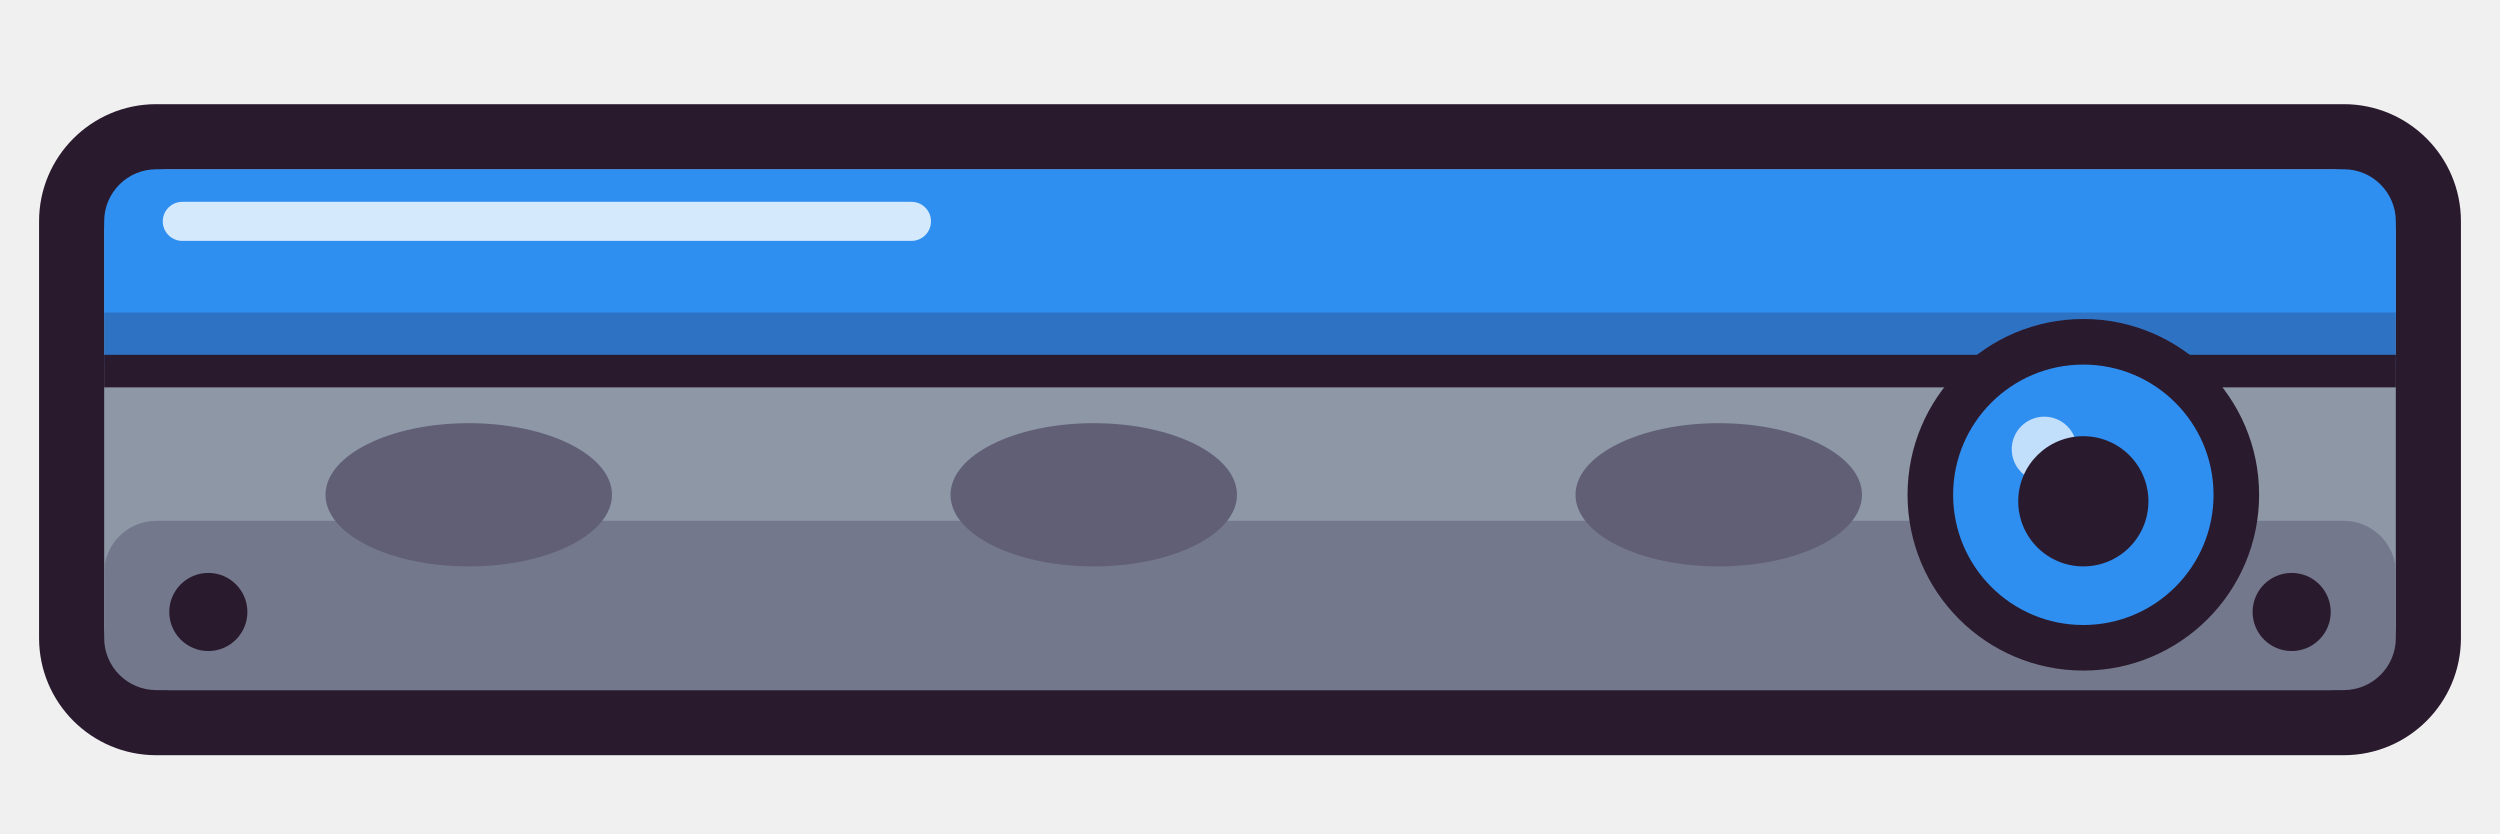
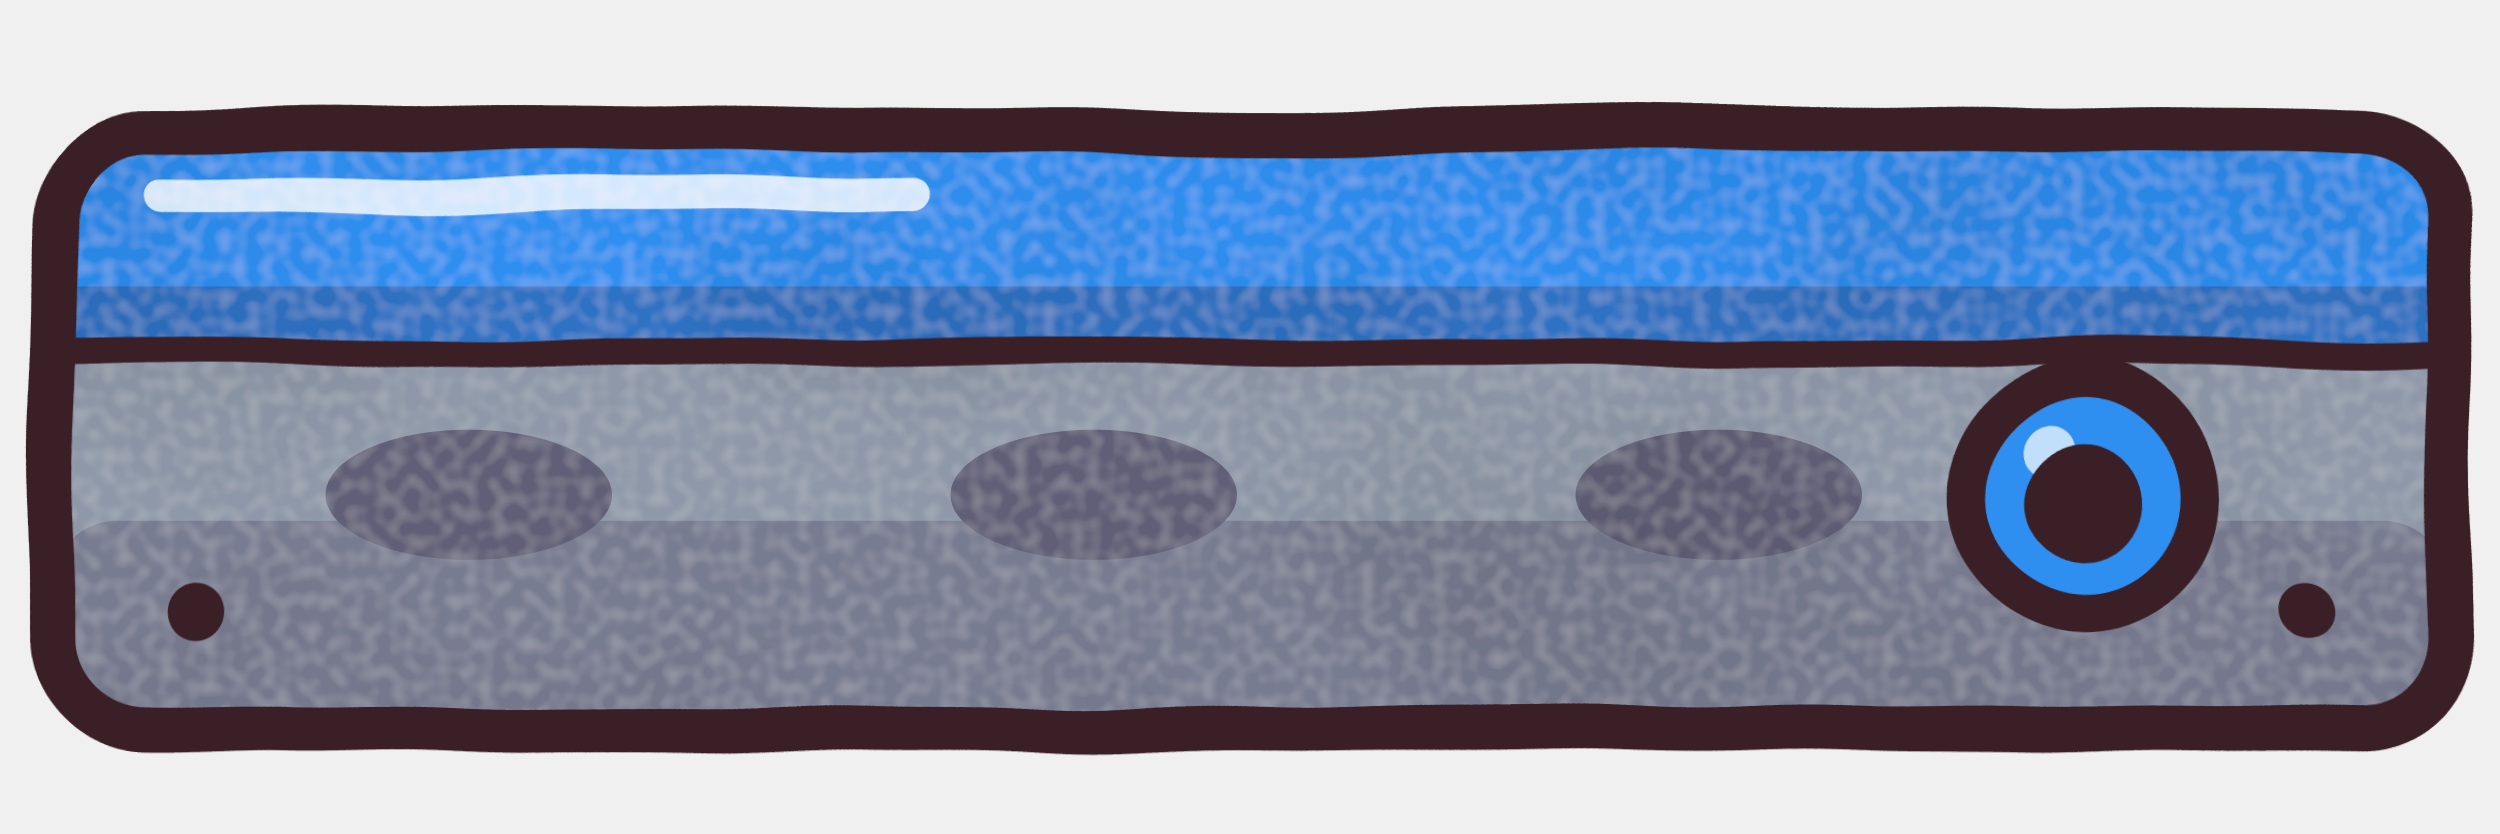
<svg xmlns="http://www.w3.org/2000/svg" width="192" height="64" viewBox="0 0 192 64">
-   <defs />
-   <rect x="3" y="8" width="186" height="50" rx="9" fill="#2a1a2e" />
-   <rect x="8" y="13" width="176" height="40" rx="5" fill="#8d97a6" />
-   <rect x="8" y="40" width="176" height="13" rx="4" fill="#74788c" />
-   <rect x="8" y="13" width="176" height="15" rx="4" fill="#2f8ff0" />
-   <rect x="8" y="24" width="176" height="4" fill="#2e72c3" />
-   <path d="M14,17 H70" stroke="#ffffff" stroke-width="3" stroke-linecap="round" opacity="0.8" />
-   <path d="M8,28.5 H184" stroke="#2a1a2e" stroke-width="2.5" />
-   <ellipse cx="36" cy="38" rx="11" ry="5.5" fill="#605f76" />
-   <ellipse cx="84" cy="38" rx="11" ry="5.5" fill="#605f76" />
-   <ellipse cx="132" cy="38" rx="11" ry="5.5" fill="#605f76" />
-   <circle cx="16" cy="47" r="3" fill="#2a1a2e" />
-   <circle cx="176" cy="47" r="3" fill="#2a1a2e" />
-   <circle cx="160" cy="38" r="13.5" fill="#2a1a2e" />
-   <circle cx="160" cy="38" r="10" fill="#2f8ff0" />
-   <circle cx="157.0" cy="34.5" r="2.5" fill="#ffffff" opacity="0.7" />
-   <circle cx="160" cy="38.5" r="5.0" fill="#2a1a2e" />
+   <defs>
+     <filter id="wob" x="-10%" y="-10%" width="120%" height="120%">
+       <feTurbulence type="fractalNoise" baseFrequency="0.045" numOctaves="2" seed="20" />
+       <feDisplacementMap in="SourceGraphic" scale="1.6" xChannelSelector="R" yChannelSelector="G" />
+     </filter>
+     <filter id="paint" x="0" y="0" width="100%" height="100%">
+       <feTurbulence type="fractalNoise" baseFrequency="0.035" numOctaves="3" seed="27" result="b" />
+       <feColorMatrix in="b" type="matrix" values="0 0 0 0 0  0 0 0 0 0  0 0 0 0 0  0.4 0 0 0 -0.16" result="ba" />
+       <feTurbulence type="fractalNoise" baseFrequency="0.9" numOctaves="1" seed="23" result="g" />
+       <feColorMatrix in="g" type="matrix" values="0 0 0 0 1  0 0 0 0 1  0 0 0 0 1  0.3 0 0 0 -0.12" result="ga" />
+       <feMerge result="m">
+         <feMergeNode in="ba" />
+         <feMergeNode in="ga" />
+       </feMerge>
+       <feComposite in="m" in2="SourceAlpha" operator="in" result="mi" />
+       <feMerge>
+         <feMergeNode in="SourceGraphic" />
+         <feMergeNode in="mi" />
+       </feMerge>
+     </filter>
+   </defs>
+   <g filter="url(#paint)">
+     <rect x="4" y="10" width="184" height="46" rx="7" fill="#8e98a8" />
+     <rect x="4" y="40" width="184" height="16" rx="5" fill="#787c90" />
+     <rect x="4" y="10" width="184" height="16" rx="5" fill="#2f8ff0" />
+     <rect x="4" y="22" width="184" height="5" fill="#2e72c3" />
+     <ellipse cx="36" cy="38" rx="11" ry="5" fill="#615f77" />
+     <ellipse cx="84" cy="38" rx="11" ry="5" fill="#615f77" />
+     <ellipse cx="132" cy="38" rx="11" ry="5" fill="#615f77" />
+   </g>
+   <g filter="url(#wob)" fill="none" stroke-linejoin="round" stroke-linecap="round">
+     <rect x="4" y="10" width="184" height="46" rx="7" stroke="#3a2026" stroke-width="3.4" />
+     <path d="M5,27 H187" stroke="#3a2026" stroke-width="2" />
+     <path d="M12,15 H70" stroke="#ffffff" stroke-width="2.6" opacity="0.8" />
+     <circle cx="15" cy="47" r="2.2" fill="#3a2026" />
+     <circle cx="177" cy="47" r="2.2" fill="#3a2026" />
+     <circle cx="160" cy="38" r="9" fill="#2f8ff0" stroke="#3a2026" stroke-width="3" />
+     <circle cx="157.3" cy="34.58" r="1.98" fill="#ffffff" opacity="0.7" />
+     <circle cx="160" cy="38.5" r="4.5" fill="#3a2026" />
+   </g>
</svg>
